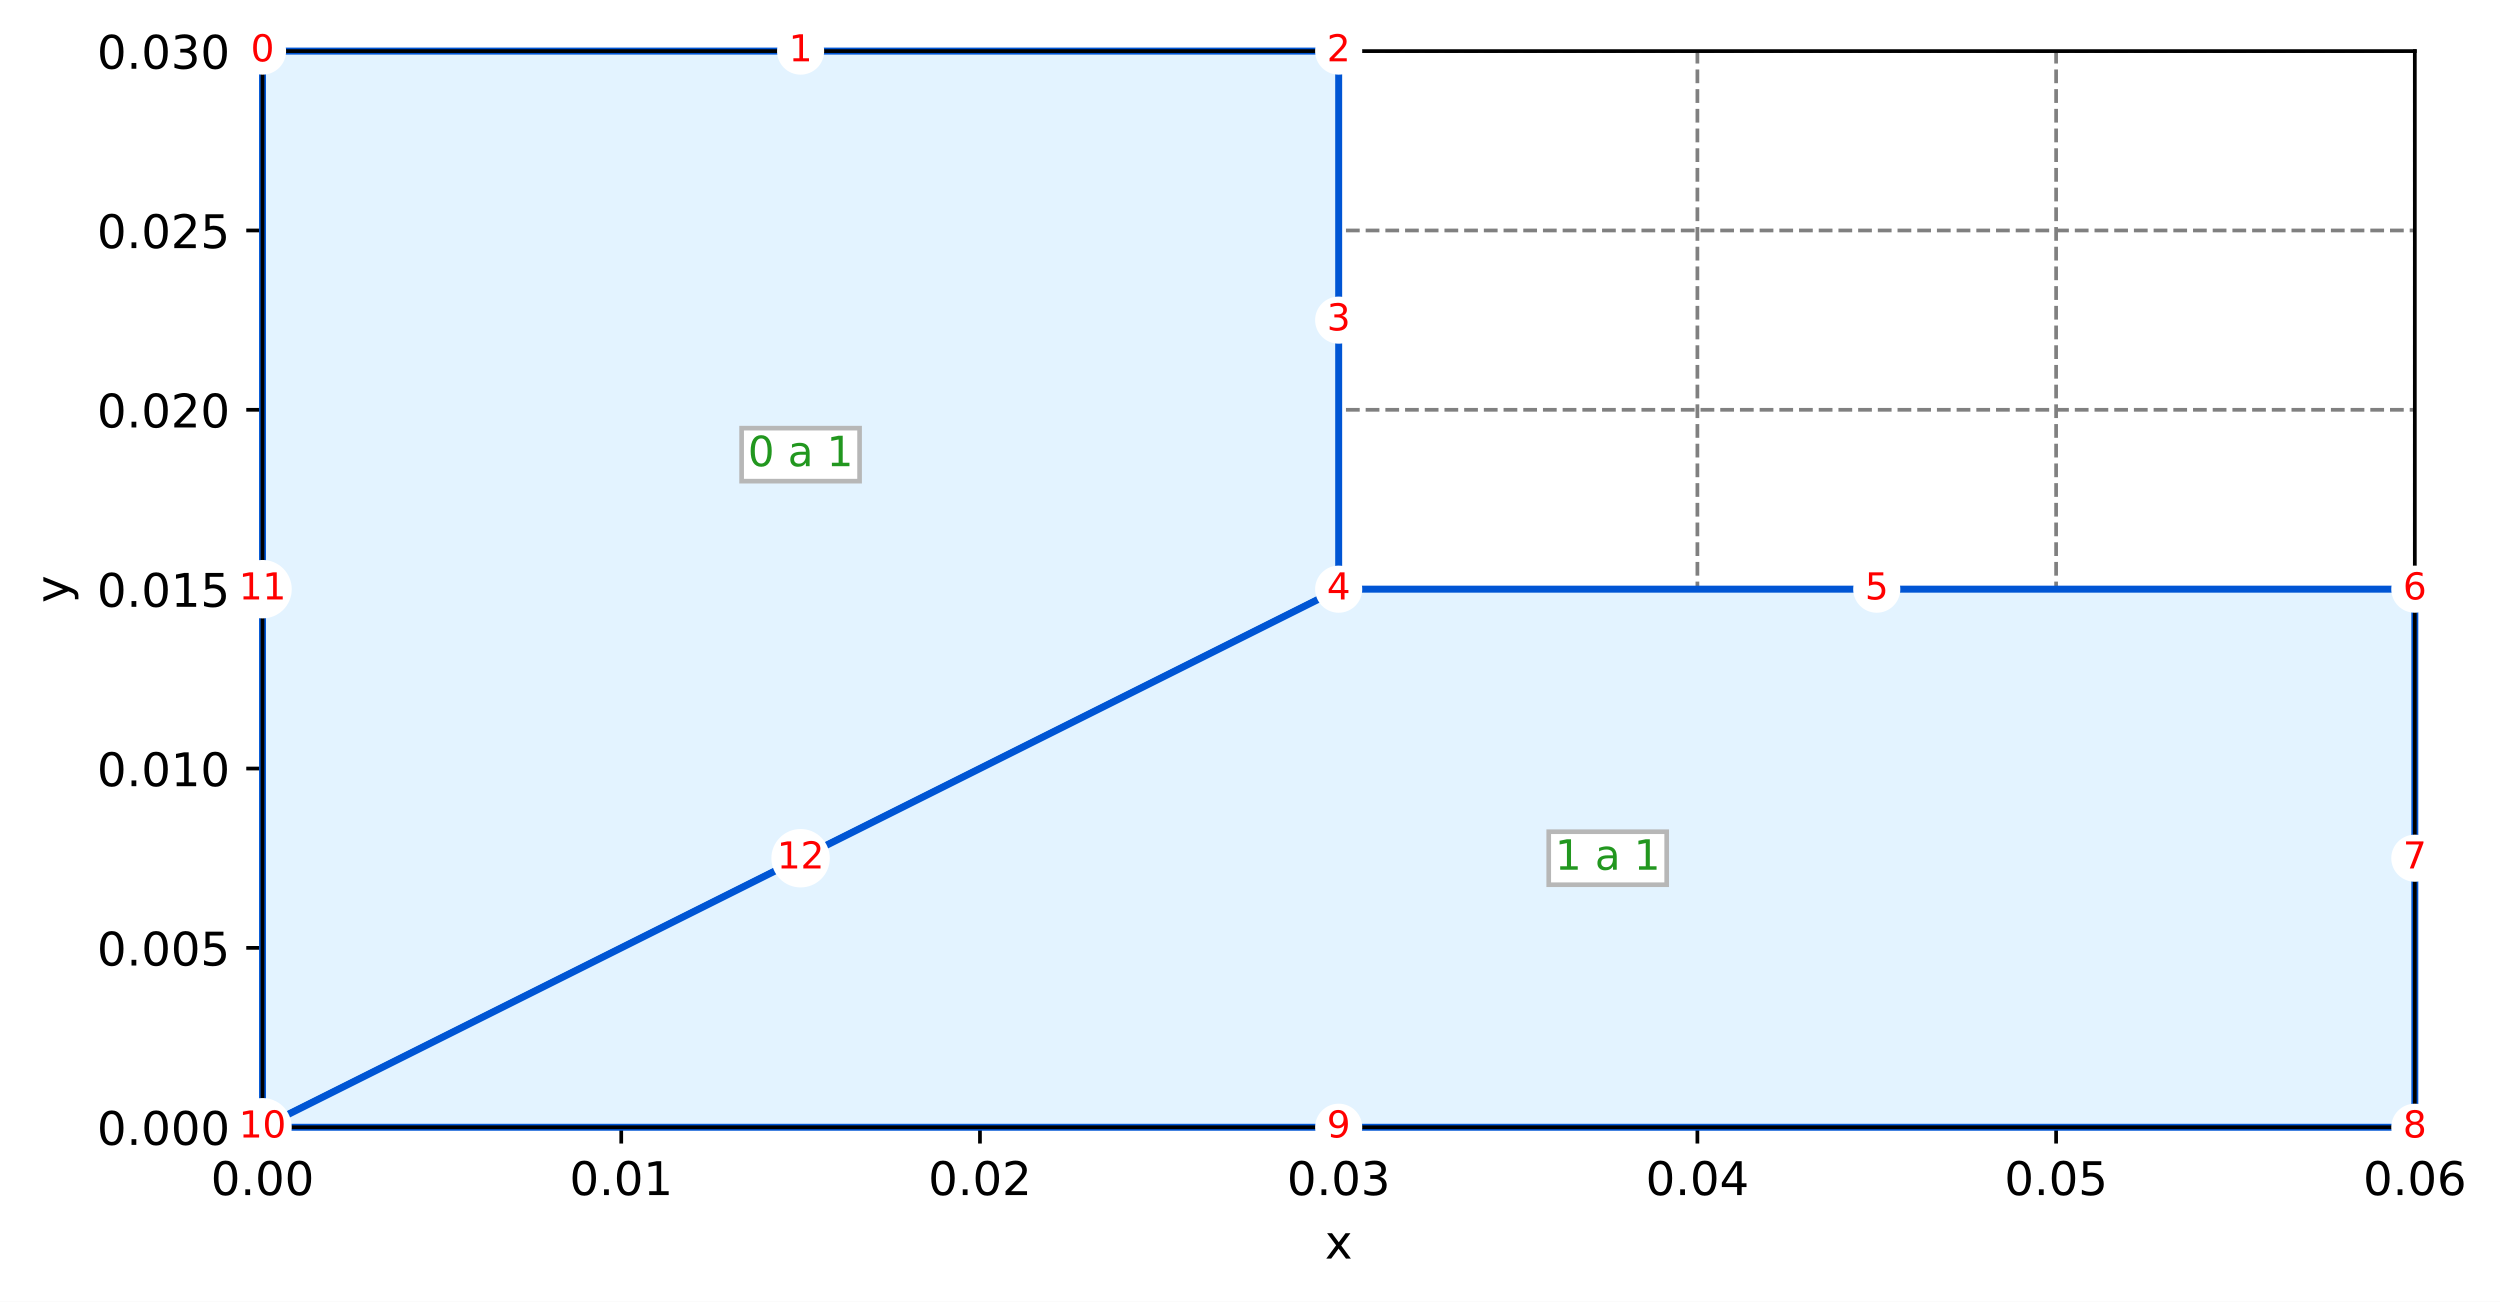
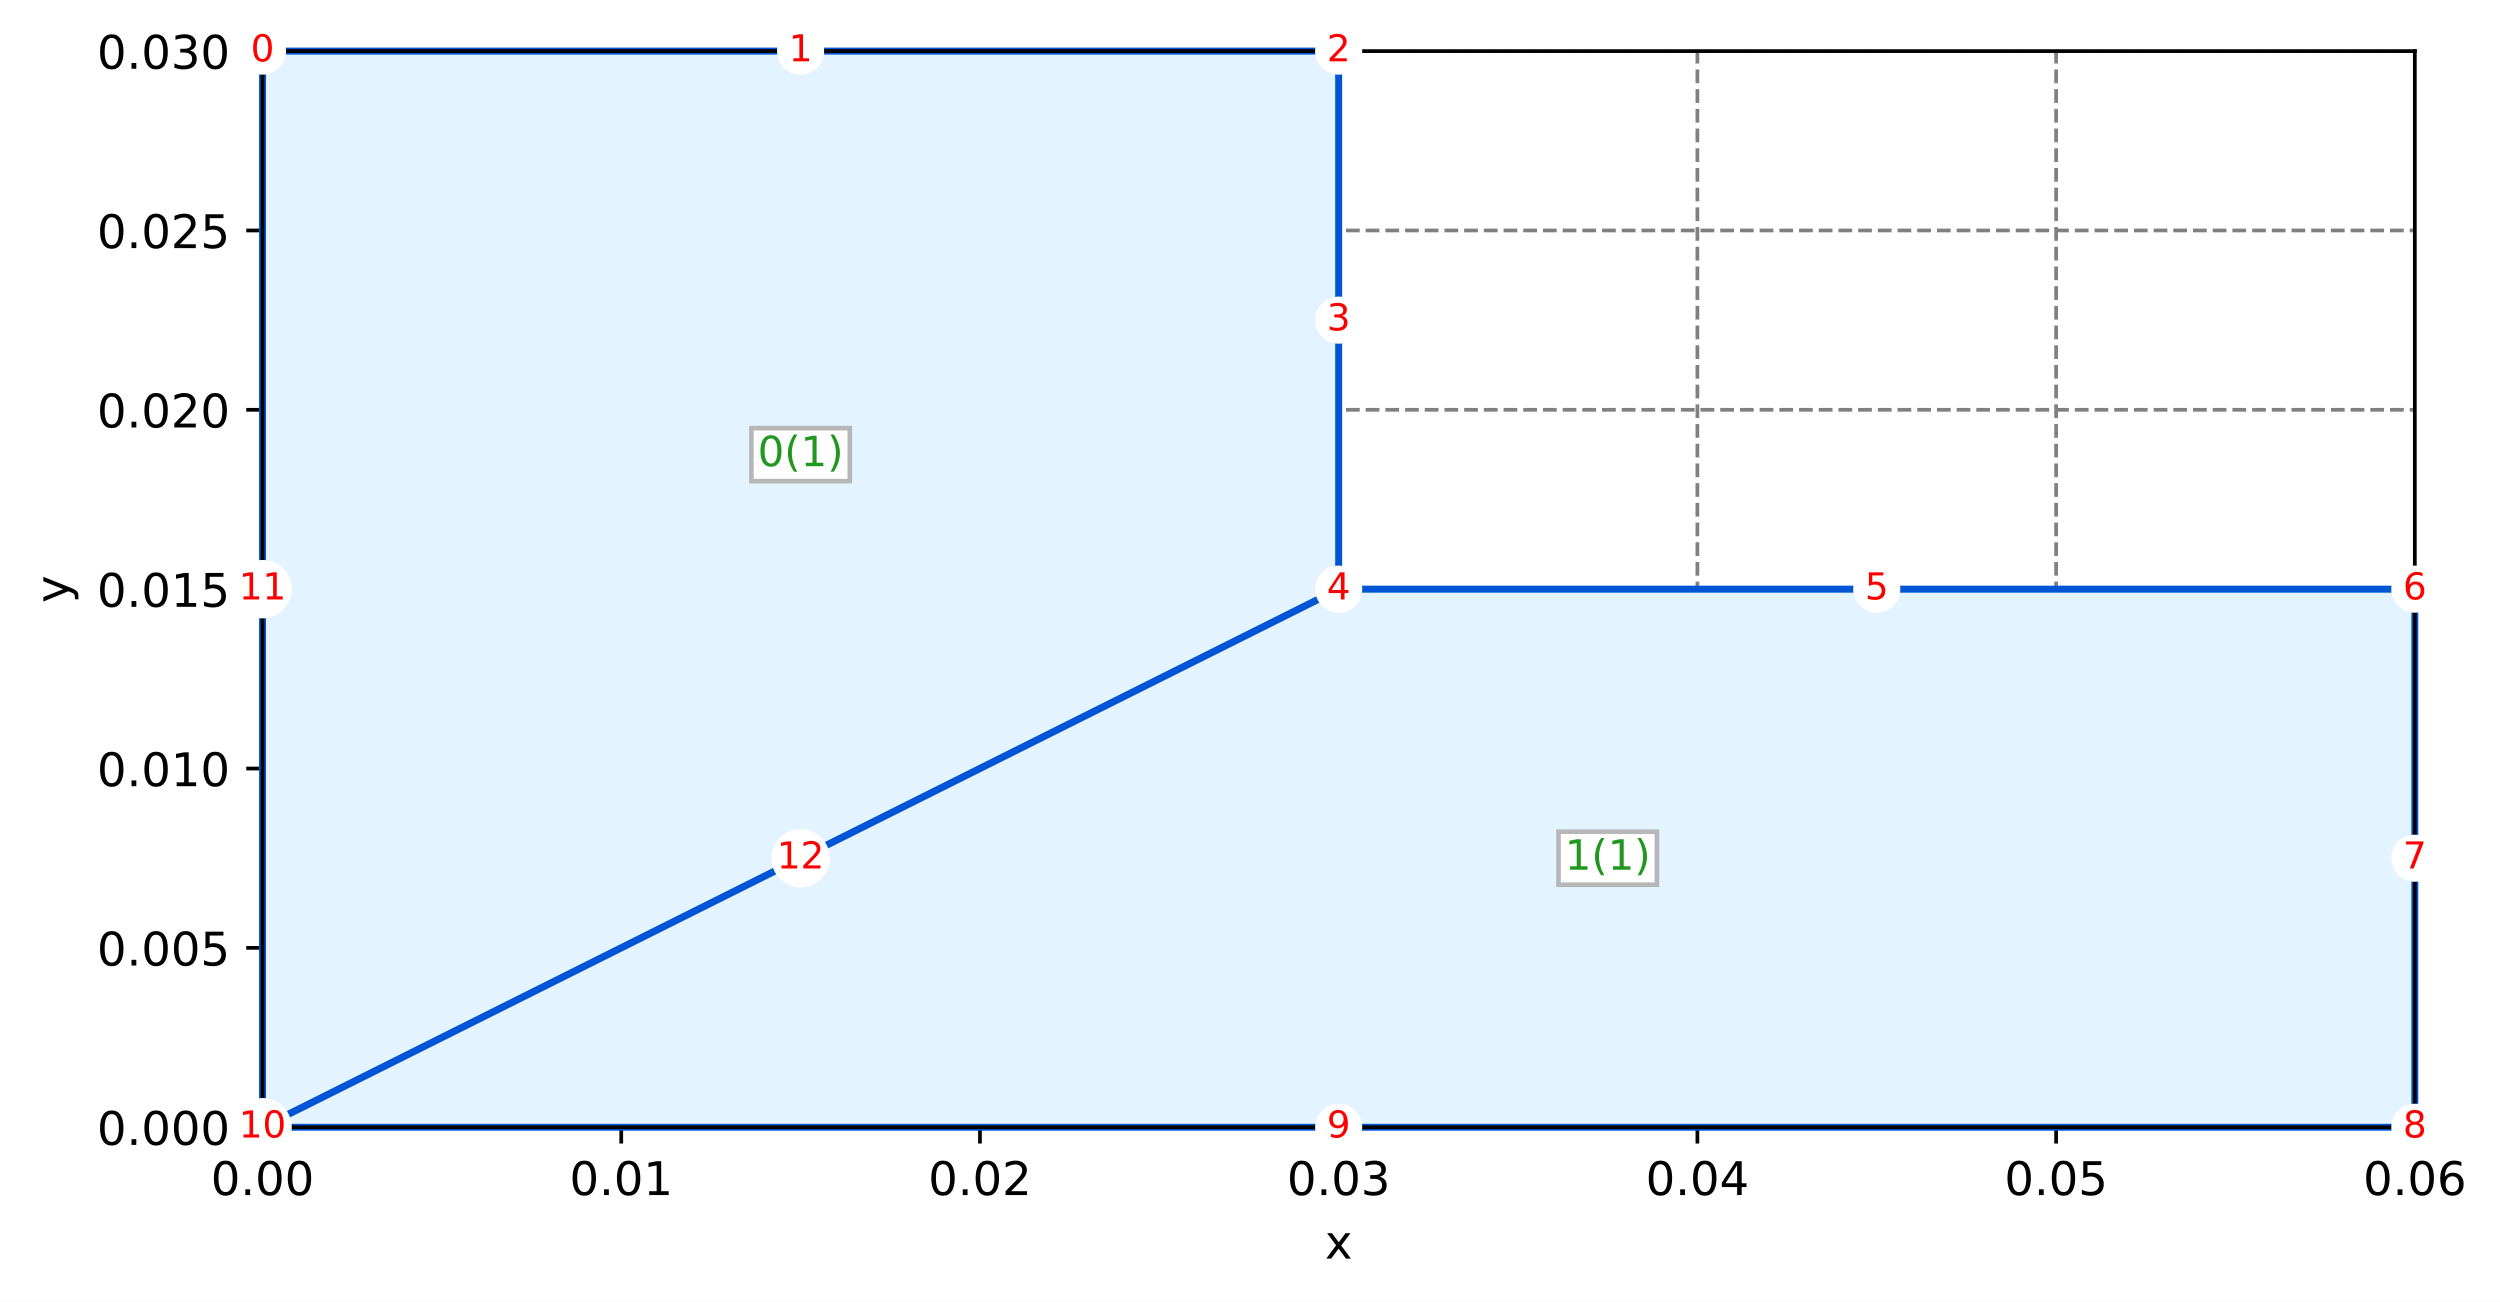
<svg xmlns="http://www.w3.org/2000/svg" xmlns:xlink="http://www.w3.org/1999/xlink" width="538.102pt" height="280.187pt" viewBox="0 0 538.102 280.187" version="1.1">
  <defs>
    <style type="text/css">*{stroke-linejoin: round; stroke-linecap: butt}</style>
  </defs>
  <g id="figure_1">
    <g id="patch_1">
      <path d="M 0 280.187  L 538.102 280.187  L 538.102 0  L 0 0  z " style="fill: #ffffff" />
    </g>
    <g id="axes_1">
      <g id="patch_2">
        <path d="M 56.506 242.631  L 519.769 242.631  L 519.769 10.999  L 56.506 10.999  z " style="fill: #ffffff" />
      </g>
      <g id="matplotlib.axis_1">
        <g id="xtick_1">
          <g id="line2d_1">
-             <path d="M 56.506 242.631  L 56.506 10.999  " clip-path="url(#pa0c0d7db37)" style="fill: none; stroke-dasharray: 2.96,1.28; stroke-dashoffset: 0; stroke: #808080; stroke-width: 0.8" />
+             <path d="M 56.506 242.631  L 56.506 10.999  " clip-path="url(#p96bed82a2e)" style="fill: none; stroke-dasharray: 2.96,1.28; stroke-dashoffset: 0; stroke: #808080; stroke-width: 0.8" />
          </g>
          <g id="line2d_2">
            <defs>
-               <path id="mdf9988dd49" d="M 0 0  L 0 3.5  " style="stroke: #000000; stroke-width: 0.8" />
+               <path id="mf35b38ba28" d="M 0 0  L 0 3.5  " style="stroke: #000000; stroke-width: 0.8" />
            </defs>
            <g>
-               <use xlink:href="#mdf9988dd49" x="56.506" y="242.631" style="stroke: #000000; stroke-width: 0.8" />
+               <use xlink:href="#mf35b38ba28" x="56.506" y="242.631" style="stroke: #000000; stroke-width: 0.8" />
            </g>
          </g>
          <g id="text_1">
            <g transform="translate(45.37344 257.229)scale(0.1 -0.1)">
              <defs>
                <path id="DejaVuSans-30" d="M 2034 4250  Q 1547 4250 1301 3770  Q 1056 3291 1056 2328  Q 1056 1369 1301 889  Q 1547 409 2034 409  Q 2525 409 2770 889  Q 3016 1369 3016 2328  Q 3016 3291 2770 3770  Q 2525 4250 2034 4250  z M 2034 4750  Q 2819 4750 3233 4129  Q 3647 3509 3647 2328  Q 3647 1150 3233 529  Q 2819 -91 2034 -91  Q 1250 -91 836 529  Q 422 1150 422 2328  Q 422 3509 836 4129  Q 1250 4750 2034 4750  z " transform="scale(0.015625)" />
                <path id="DejaVuSans-2e" d="M 684 794  L 1344 794  L 1344 0  L 684 0  L 684 794  z " transform="scale(0.015625)" />
              </defs>
              <use xlink:href="#DejaVuSans-30" />
              <use xlink:href="#DejaVuSans-2e" x="63.623" />
              <use xlink:href="#DejaVuSans-30" x="95.41" />
              <use xlink:href="#DejaVuSans-30" x="159.033" />
            </g>
          </g>
        </g>
        <g id="xtick_2">
          <g id="line2d_3">
-             <path d="M 133.717 242.631  L 133.717 10.999  " clip-path="url(#pa0c0d7db37)" style="fill: none; stroke-dasharray: 2.96,1.28; stroke-dashoffset: 0; stroke: #808080; stroke-width: 0.8" />
+             <path d="M 133.717 242.631  L 133.717 10.999  " clip-path="url(#p96bed82a2e)" style="fill: none; stroke-dasharray: 2.96,1.28; stroke-dashoffset: 0; stroke: #808080; stroke-width: 0.8" />
          </g>
          <g id="line2d_4">
            <g>
-               <use xlink:href="#mdf9988dd49" x="133.717" y="242.631" style="stroke: #000000; stroke-width: 0.8" />
+               <use xlink:href="#mf35b38ba28" x="133.717" y="242.631" style="stroke: #000000; stroke-width: 0.8" />
            </g>
          </g>
          <g id="text_2">
            <g transform="translate(122.5839 257.229)scale(0.1 -0.1)">
              <defs>
                <path id="DejaVuSans-31" d="M 794 531  L 1825 531  L 1825 4091  L 703 3866  L 703 4441  L 1819 4666  L 2450 4666  L 2450 531  L 3481 531  L 3481 0  L 794 0  L 794 531  z " transform="scale(0.015625)" />
              </defs>
              <use xlink:href="#DejaVuSans-30" />
              <use xlink:href="#DejaVuSans-2e" x="63.623" />
              <use xlink:href="#DejaVuSans-30" x="95.41" />
              <use xlink:href="#DejaVuSans-31" x="159.033" />
            </g>
          </g>
        </g>
        <g id="xtick_3">
          <g id="line2d_5">
-             <path d="M 210.927 242.631  L 210.927 10.999  " clip-path="url(#pa0c0d7db37)" style="fill: none; stroke-dasharray: 2.96,1.28; stroke-dashoffset: 0; stroke: #808080; stroke-width: 0.8" />
+             <path d="M 210.927 242.631  L 210.927 10.999  " clip-path="url(#p96bed82a2e)" style="fill: none; stroke-dasharray: 2.96,1.28; stroke-dashoffset: 0; stroke: #808080; stroke-width: 0.8" />
          </g>
          <g id="line2d_6">
            <g>
-               <use xlink:href="#mdf9988dd49" x="210.927" y="242.631" style="stroke: #000000; stroke-width: 0.8" />
+               <use xlink:href="#mf35b38ba28" x="210.927" y="242.631" style="stroke: #000000; stroke-width: 0.8" />
            </g>
          </g>
          <g id="text_3">
            <g transform="translate(199.7944 257.229)scale(0.1 -0.1)">
              <defs>
                <path id="DejaVuSans-32" d="M 1228 531  L 3431 531  L 3431 0  L 469 0  L 469 531  Q 828 903 1448 1529  Q 2069 2156 2228 2338  Q 2531 2678 2651 2914  Q 2772 3150 2772 3378  Q 2772 3750 2511 3984  Q 2250 4219 1831 4219  Q 1534 4219 1204 4116  Q 875 4013 500 3803  L 500 4441  Q 881 4594 1212 4672  Q 1544 4750 1819 4750  Q 2544 4750 2975 4387  Q 3406 4025 3406 3419  Q 3406 3131 3298 2873  Q 3191 2616 2906 2266  Q 2828 2175 2409 1742  Q 1991 1309 1228 531  z " transform="scale(0.015625)" />
              </defs>
              <use xlink:href="#DejaVuSans-30" />
              <use xlink:href="#DejaVuSans-2e" x="63.623" />
              <use xlink:href="#DejaVuSans-30" x="95.41" />
              <use xlink:href="#DejaVuSans-32" x="159.033" />
            </g>
          </g>
        </g>
        <g id="xtick_4">
          <g id="line2d_7">
-             <path d="M 288.138 242.631  L 288.138 10.999  " clip-path="url(#pa0c0d7db37)" style="fill: none; stroke-dasharray: 2.96,1.28; stroke-dashoffset: 0; stroke: #808080; stroke-width: 0.8" />
+             <path d="M 288.138 242.631  L 288.138 10.999  " clip-path="url(#p96bed82a2e)" style="fill: none; stroke-dasharray: 2.96,1.28; stroke-dashoffset: 0; stroke: #808080; stroke-width: 0.8" />
          </g>
          <g id="line2d_8">
            <g>
-               <use xlink:href="#mdf9988dd49" x="288.138" y="242.631" style="stroke: #000000; stroke-width: 0.8" />
+               <use xlink:href="#mf35b38ba28" x="288.138" y="242.631" style="stroke: #000000; stroke-width: 0.8" />
            </g>
          </g>
          <g id="text_4">
            <g transform="translate(277.0048 257.229)scale(0.1 -0.1)">
              <defs>
                <path id="DejaVuSans-33" d="M 2597 2516  Q 3050 2419 3304 2112  Q 3559 1806 3559 1356  Q 3559 666 3084 287  Q 2609 -91 1734 -91  Q 1441 -91 1130 -33  Q 819 25 488 141  L 488 750  Q 750 597 1062 519  Q 1375 441 1716 441  Q 2309 441 2620 675  Q 2931 909 2931 1356  Q 2931 1769 2642 2001  Q 2353 2234 1838 2234  L 1294 2234  L 1294 2753  L 1863 2753  Q 2328 2753 2575 2939  Q 2822 3125 2822 3475  Q 2822 3834 2567 4026  Q 2313 4219 1838 4219  Q 1578 4219 1281 4162  Q 984 4106 628 3988  L 628 4550  Q 988 4650 1302 4700  Q 1616 4750 1894 4750  Q 2613 4750 3031 4423  Q 3450 4097 3450 3541  Q 3450 3153 3228 2886  Q 3006 2619 2597 2516  z " transform="scale(0.015625)" />
              </defs>
              <use xlink:href="#DejaVuSans-30" />
              <use xlink:href="#DejaVuSans-2e" x="63.623" />
              <use xlink:href="#DejaVuSans-30" x="95.41" />
              <use xlink:href="#DejaVuSans-33" x="159.033" />
            </g>
          </g>
        </g>
        <g id="xtick_5">
          <g id="line2d_9">
-             <path d="M 365.348 242.631  L 365.348 10.999  " clip-path="url(#pa0c0d7db37)" style="fill: none; stroke-dasharray: 2.96,1.28; stroke-dashoffset: 0; stroke: #808080; stroke-width: 0.8" />
+             <path d="M 365.348 242.631  L 365.348 10.999  " clip-path="url(#p96bed82a2e)" style="fill: none; stroke-dasharray: 2.96,1.28; stroke-dashoffset: 0; stroke: #808080; stroke-width: 0.8" />
          </g>
          <g id="line2d_10">
            <g>
-               <use xlink:href="#mdf9988dd49" x="365.348" y="242.631" style="stroke: #000000; stroke-width: 0.8" />
+               <use xlink:href="#mf35b38ba28" x="365.348" y="242.631" style="stroke: #000000; stroke-width: 0.8" />
            </g>
          </g>
          <g id="text_5">
            <g transform="translate(354.2153 257.229)scale(0.1 -0.1)">
              <defs>
                <path id="DejaVuSans-34" d="M 2419 4116  L 825 1625  L 2419 1625  L 2419 4116  z M 2253 4666  L 3047 4666  L 3047 1625  L 3713 1625  L 3713 1100  L 3047 1100  L 3047 0  L 2419 0  L 2419 1100  L 313 1100  L 313 1709  L 2253 4666  z " transform="scale(0.015625)" />
              </defs>
              <use xlink:href="#DejaVuSans-30" />
              <use xlink:href="#DejaVuSans-2e" x="63.623" />
              <use xlink:href="#DejaVuSans-30" x="95.41" />
              <use xlink:href="#DejaVuSans-34" x="159.033" />
            </g>
          </g>
        </g>
        <g id="xtick_6">
          <g id="line2d_11">
-             <path d="M 442.559 242.631  L 442.559 10.999  " clip-path="url(#pa0c0d7db37)" style="fill: none; stroke-dasharray: 2.96,1.28; stroke-dashoffset: 0; stroke: #808080; stroke-width: 0.8" />
+             <path d="M 442.559 242.631  L 442.559 10.999  " clip-path="url(#p96bed82a2e)" style="fill: none; stroke-dasharray: 2.96,1.28; stroke-dashoffset: 0; stroke: #808080; stroke-width: 0.8" />
          </g>
          <g id="line2d_12">
            <g>
-               <use xlink:href="#mdf9988dd49" x="442.559" y="242.631" style="stroke: #000000; stroke-width: 0.8" />
+               <use xlink:href="#mf35b38ba28" x="442.559" y="242.631" style="stroke: #000000; stroke-width: 0.8" />
            </g>
          </g>
          <g id="text_6">
            <g transform="translate(431.4257 257.229)scale(0.1 -0.1)">
              <defs>
                <path id="DejaVuSans-35" d="M 691 4666  L 3169 4666  L 3169 4134  L 1269 4134  L 1269 2991  Q 1406 3038 1543 3061  Q 1681 3084 1819 3084  Q 2600 3084 3056 2656  Q 3513 2228 3513 1497  Q 3513 744 3044 326  Q 2575 -91 1722 -91  Q 1428 -91 1123 -41  Q 819 9 494 109  L 494 744  Q 775 591 1075 516  Q 1375 441 1709 441  Q 2250 441 2565 725  Q 2881 1009 2881 1497  Q 2881 1984 2565 2268  Q 2250 2553 1709 2553  Q 1456 2553 1204 2497  Q 953 2441 691 2322  L 691 4666  z " transform="scale(0.015625)" />
              </defs>
              <use xlink:href="#DejaVuSans-30" />
              <use xlink:href="#DejaVuSans-2e" x="63.623" />
              <use xlink:href="#DejaVuSans-30" x="95.41" />
              <use xlink:href="#DejaVuSans-35" x="159.033" />
            </g>
          </g>
        </g>
        <g id="xtick_7">
          <g id="line2d_13">
-             <path d="M 519.769 242.631  L 519.769 10.999  " clip-path="url(#pa0c0d7db37)" style="fill: none; stroke-dasharray: 2.96,1.28; stroke-dashoffset: 0; stroke: #808080; stroke-width: 0.8" />
+             <path d="M 519.769 242.631  L 519.769 10.999  " clip-path="url(#p96bed82a2e)" style="fill: none; stroke-dasharray: 2.96,1.28; stroke-dashoffset: 0; stroke: #808080; stroke-width: 0.8" />
          </g>
          <g id="line2d_14">
            <g>
-               <use xlink:href="#mdf9988dd49" x="519.769" y="242.631" style="stroke: #000000; stroke-width: 0.8" />
+               <use xlink:href="#mf35b38ba28" x="519.769" y="242.631" style="stroke: #000000; stroke-width: 0.8" />
            </g>
          </g>
          <g id="text_7">
            <g transform="translate(508.6362 257.229)scale(0.1 -0.1)">
              <defs>
                <path id="DejaVuSans-36" d="M 2113 2584  Q 1688 2584 1439 2293  Q 1191 2003 1191 1497  Q 1191 994 1439 701  Q 1688 409 2113 409  Q 2538 409 2786 701  Q 3034 994 3034 1497  Q 3034 2003 2786 2293  Q 2538 2584 2113 2584  z M 3366 4563  L 3366 3988  Q 3128 4100 2886 4159  Q 2644 4219 2406 4219  Q 1781 4219 1451 3797  Q 1122 3375 1075 2522  Q 1259 2794 1537 2939  Q 1816 3084 2150 3084  Q 2853 3084 3261 2657  Q 3669 2231 3669 1497  Q 3669 778 3244 343  Q 2819 -91 2113 -91  Q 1303 -91 875 529  Q 447 1150 447 2328  Q 447 3434 972 4092  Q 1497 4750 2381 4750  Q 2619 4750 2861 4703  Q 3103 4656 3366 4563  z " transform="scale(0.015625)" />
              </defs>
              <use xlink:href="#DejaVuSans-30" />
              <use xlink:href="#DejaVuSans-2e" x="63.623" />
              <use xlink:href="#DejaVuSans-30" x="95.41" />
              <use xlink:href="#DejaVuSans-36" x="159.033" />
            </g>
          </g>
        </g>
        <g id="text_8">
          <g transform="translate(285.1783 270.9072)scale(0.1 -0.1)">
            <defs>
              <path id="DejaVuSans-78" d="M 3513 3500  L 2247 1797  L 3578 0  L 2900 0  L 1881 1375  L 863 0  L 184 0  L 1544 1831  L 300 3500  L 978 3500  L 1906 2253  L 2834 3500  L 3513 3500  z " transform="scale(0.015625)" />
            </defs>
            <use xlink:href="#DejaVuSans-78" />
          </g>
        </g>
      </g>
      <g id="matplotlib.axis_2">
        <g id="ytick_1">
          <g id="line2d_15">
-             <path d="M 56.506 242.631  L 519.769 242.631  " clip-path="url(#pa0c0d7db37)" style="fill: none; stroke-dasharray: 2.96,1.28; stroke-dashoffset: 0; stroke: #808080; stroke-width: 0.8" />
+             <path d="M 56.506 242.631  L 519.769 242.631  " clip-path="url(#p96bed82a2e)" style="fill: none; stroke-dasharray: 2.96,1.28; stroke-dashoffset: 0; stroke: #808080; stroke-width: 0.8" />
          </g>
          <g id="line2d_16">
            <defs>
-               <path id="mb0154c2a9e" d="M 0 0  L -3.5 0  " style="stroke: #000000; stroke-width: 0.8" />
+               <path id="m95d4645863" d="M 0 0  L -3.5 0  " style="stroke: #000000; stroke-width: 0.8" />
            </defs>
            <g>
-               <use xlink:href="#mb0154c2a9e" x="56.506" y="242.631" style="stroke: #000000; stroke-width: 0.8" />
+               <use xlink:href="#m95d4645863" x="56.506" y="242.631" style="stroke: #000000; stroke-width: 0.8" />
            </g>
          </g>
          <g id="text_9">
            <g transform="translate(20.87813 246.4298)scale(0.1 -0.1)">
              <use xlink:href="#DejaVuSans-30" />
              <use xlink:href="#DejaVuSans-2e" x="63.623" />
              <use xlink:href="#DejaVuSans-30" x="95.41" />
              <use xlink:href="#DejaVuSans-30" x="159.033" />
              <use xlink:href="#DejaVuSans-30" x="222.656" />
            </g>
          </g>
        </g>
        <g id="ytick_2">
          <g id="line2d_17">
-             <path d="M 56.506 204.025  L 519.769 204.025  " clip-path="url(#pa0c0d7db37)" style="fill: none; stroke-dasharray: 2.96,1.28; stroke-dashoffset: 0; stroke: #808080; stroke-width: 0.8" />
+             <path d="M 56.506 204.025  L 519.769 204.025  " clip-path="url(#p96bed82a2e)" style="fill: none; stroke-dasharray: 2.96,1.28; stroke-dashoffset: 0; stroke: #808080; stroke-width: 0.8" />
          </g>
          <g id="line2d_18">
            <g>
-               <use xlink:href="#mb0154c2a9e" x="56.506" y="204.025" style="stroke: #000000; stroke-width: 0.8" />
+               <use xlink:href="#m95d4645863" x="56.506" y="204.025" style="stroke: #000000; stroke-width: 0.8" />
            </g>
          </g>
          <g id="text_10">
            <g transform="translate(20.87813 207.8246)scale(0.1 -0.1)">
              <use xlink:href="#DejaVuSans-30" />
              <use xlink:href="#DejaVuSans-2e" x="63.623" />
              <use xlink:href="#DejaVuSans-30" x="95.41" />
              <use xlink:href="#DejaVuSans-30" x="159.033" />
              <use xlink:href="#DejaVuSans-35" x="222.656" />
            </g>
          </g>
        </g>
        <g id="ytick_3">
          <g id="line2d_19">
-             <path d="M 56.506 165.42  L 519.769 165.42  " clip-path="url(#pa0c0d7db37)" style="fill: none; stroke-dasharray: 2.96,1.28; stroke-dashoffset: 0; stroke: #808080; stroke-width: 0.8" />
+             <path d="M 56.506 165.42  L 519.769 165.42  " clip-path="url(#p96bed82a2e)" style="fill: none; stroke-dasharray: 2.96,1.28; stroke-dashoffset: 0; stroke: #808080; stroke-width: 0.8" />
          </g>
          <g id="line2d_20">
            <g>
-               <use xlink:href="#mb0154c2a9e" x="56.506" y="165.42" style="stroke: #000000; stroke-width: 0.8" />
+               <use xlink:href="#m95d4645863" x="56.506" y="165.42" style="stroke: #000000; stroke-width: 0.8" />
            </g>
          </g>
          <g id="text_11">
            <g transform="translate(20.87813 169.2194)scale(0.1 -0.1)">
              <use xlink:href="#DejaVuSans-30" />
              <use xlink:href="#DejaVuSans-2e" x="63.623" />
              <use xlink:href="#DejaVuSans-30" x="95.41" />
              <use xlink:href="#DejaVuSans-31" x="159.033" />
              <use xlink:href="#DejaVuSans-30" x="222.656" />
            </g>
          </g>
        </g>
        <g id="ytick_4">
          <g id="line2d_21">
-             <path d="M 56.506 126.815  L 519.769 126.815  " clip-path="url(#pa0c0d7db37)" style="fill: none; stroke-dasharray: 2.96,1.28; stroke-dashoffset: 0; stroke: #808080; stroke-width: 0.8" />
+             <path d="M 56.506 126.815  L 519.769 126.815  " clip-path="url(#p96bed82a2e)" style="fill: none; stroke-dasharray: 2.96,1.28; stroke-dashoffset: 0; stroke: #808080; stroke-width: 0.8" />
          </g>
          <g id="line2d_22">
            <g>
-               <use xlink:href="#mb0154c2a9e" x="56.506" y="126.815" style="stroke: #000000; stroke-width: 0.8" />
+               <use xlink:href="#m95d4645863" x="56.506" y="126.815" style="stroke: #000000; stroke-width: 0.8" />
            </g>
          </g>
          <g id="text_12">
            <g transform="translate(20.87813 130.6141)scale(0.1 -0.1)">
              <use xlink:href="#DejaVuSans-30" />
              <use xlink:href="#DejaVuSans-2e" x="63.623" />
              <use xlink:href="#DejaVuSans-30" x="95.41" />
              <use xlink:href="#DejaVuSans-31" x="159.033" />
              <use xlink:href="#DejaVuSans-35" x="222.656" />
            </g>
          </g>
        </g>
        <g id="ytick_5">
          <g id="line2d_23">
-             <path d="M 56.506 88.21  L 519.769 88.21  " clip-path="url(#pa0c0d7db37)" style="fill: none; stroke-dasharray: 2.96,1.28; stroke-dashoffset: 0; stroke: #808080; stroke-width: 0.8" />
+             <path d="M 56.506 88.21  L 519.769 88.21  " clip-path="url(#p96bed82a2e)" style="fill: none; stroke-dasharray: 2.96,1.28; stroke-dashoffset: 0; stroke: #808080; stroke-width: 0.8" />
          </g>
          <g id="line2d_24">
            <g>
-               <use xlink:href="#mb0154c2a9e" x="56.506" y="88.21" style="stroke: #000000; stroke-width: 0.8" />
+               <use xlink:href="#m95d4645863" x="56.506" y="88.21" style="stroke: #000000; stroke-width: 0.8" />
            </g>
          </g>
          <g id="text_13">
            <g transform="translate(20.87813 92.0089)scale(0.1 -0.1)">
              <use xlink:href="#DejaVuSans-30" />
              <use xlink:href="#DejaVuSans-2e" x="63.623" />
              <use xlink:href="#DejaVuSans-30" x="95.41" />
              <use xlink:href="#DejaVuSans-32" x="159.033" />
              <use xlink:href="#DejaVuSans-30" x="222.656" />
            </g>
          </g>
        </g>
        <g id="ytick_6">
          <g id="line2d_25">
-             <path d="M 56.506 49.604  L 519.769 49.604  " clip-path="url(#pa0c0d7db37)" style="fill: none; stroke-dasharray: 2.96,1.28; stroke-dashoffset: 0; stroke: #808080; stroke-width: 0.8" />
+             <path d="M 56.506 49.604  L 519.769 49.604  " clip-path="url(#p96bed82a2e)" style="fill: none; stroke-dasharray: 2.96,1.28; stroke-dashoffset: 0; stroke: #808080; stroke-width: 0.8" />
          </g>
          <g id="line2d_26">
            <g>
-               <use xlink:href="#mb0154c2a9e" x="56.506" y="49.604" style="stroke: #000000; stroke-width: 0.8" />
+               <use xlink:href="#m95d4645863" x="56.506" y="49.604" style="stroke: #000000; stroke-width: 0.8" />
            </g>
          </g>
          <g id="text_14">
            <g transform="translate(20.87813 53.40367)scale(0.1 -0.1)">
              <use xlink:href="#DejaVuSans-30" />
              <use xlink:href="#DejaVuSans-2e" x="63.623" />
              <use xlink:href="#DejaVuSans-30" x="95.41" />
              <use xlink:href="#DejaVuSans-32" x="159.033" />
              <use xlink:href="#DejaVuSans-35" x="222.656" />
            </g>
          </g>
        </g>
        <g id="ytick_7">
          <g id="line2d_27">
-             <path d="M 56.506 10.999  L 519.769 10.999  " clip-path="url(#pa0c0d7db37)" style="fill: none; stroke-dasharray: 2.96,1.28; stroke-dashoffset: 0; stroke: #808080; stroke-width: 0.8" />
+             <path d="M 56.506 10.999  L 519.769 10.999  " clip-path="url(#p96bed82a2e)" style="fill: none; stroke-dasharray: 2.96,1.28; stroke-dashoffset: 0; stroke: #808080; stroke-width: 0.8" />
          </g>
          <g id="line2d_28">
            <g>
-               <use xlink:href="#mb0154c2a9e" x="56.506" y="10.999" style="stroke: #000000; stroke-width: 0.8" />
+               <use xlink:href="#m95d4645863" x="56.506" y="10.999" style="stroke: #000000; stroke-width: 0.8" />
            </g>
          </g>
          <g id="text_15">
            <g transform="translate(20.87813 14.79844)scale(0.1 -0.1)">
              <use xlink:href="#DejaVuSans-30" />
              <use xlink:href="#DejaVuSans-2e" x="63.623" />
              <use xlink:href="#DejaVuSans-30" x="95.41" />
              <use xlink:href="#DejaVuSans-33" x="159.033" />
              <use xlink:href="#DejaVuSans-30" x="222.656" />
            </g>
          </g>
        </g>
        <g id="text_16">
          <g transform="translate(14.79844 129.7743)rotate(-90)scale(0.1 -0.1)">
            <defs>
              <path id="DejaVuSans-79" d="M 2059 -325  Q 1816 -950 1584 -1140  Q 1353 -1331 966 -1331  L 506 -1331  L 506 -850  L 844 -850  Q 1081 -850 1212 -737  Q 1344 -625 1503 -206  L 1606 56  L 191 3500  L 800 3500  L 1894 763  L 2988 3500  L 3597 3500  L 2059 -325  z " transform="scale(0.015625)" />
            </defs>
            <use xlink:href="#DejaVuSans-79" />
          </g>
        </g>
      </g>
      <g id="patch_3">
        <path d="M 56.506 242.631  Q 172.322 184.723 288.138 126.815  Q 288.138 68.907 288.138 10.999  Q 172.322 10.999 56.506 10.999  Q 56.506 126.815 56.506 242.631  " style="fill: #e3f3ff; stroke: #0055d4; stroke-width: 1.5; stroke-linejoin: miter" />
      </g>
      <g id="patch_4">
        <path d="M 56.506 242.631  Q 288.138 242.631 519.769 242.631  Q 519.769 184.723 519.769 126.815  Q 403.953 126.815 288.138 126.815  Q 172.322 184.723 56.506 242.631  " style="fill: #e3f3ff; stroke: #0055d4; stroke-width: 1.5; stroke-linejoin: miter" />
      </g>
      <g id="patch_5">
        <path d="M 56.506 242.631  L 56.506 10.999  " style="fill: none; stroke: #000000; stroke-width: 0.8; stroke-linejoin: miter; stroke-linecap: square" />
      </g>
      <g id="patch_6">
        <path d="M 519.769 242.631  L 519.769 10.999  " style="fill: none; stroke: #000000; stroke-width: 0.8; stroke-linejoin: miter; stroke-linecap: square" />
      </g>
      <g id="patch_7">
        <path d="M 56.506 242.631  L 519.769 242.631  " style="fill: none; stroke: #000000; stroke-width: 0.8; stroke-linejoin: miter; stroke-linecap: square" />
      </g>
      <g id="patch_8">
        <path d="M 56.506 10.999  L 519.769 10.999  " style="fill: none; stroke: #000000; stroke-width: 0.8; stroke-linejoin: miter; stroke-linecap: square" />
      </g>
      <g id="text_17">
        <g id="patch_9">
-           <path d="M 159.628 103.566  L 185.016 103.566  L 185.016 92.156  L 159.628 92.156  z " style="fill: #ffffff; stroke: #b7b7b7; stroke-linejoin: miter" />
-         </g>
-         <g style="fill: #22971f" transform="translate(160.9777 100.3444)scale(0.09 -0.09)">
+           <path d="M 161.734 103.566  L 182.91 103.566  L 182.91 92.156  L 161.734 92.156  z " style="fill: #ffffff; stroke: #b7b7b7; stroke-linejoin: miter" />
+         </g>
+         <g style="fill: #22971f" transform="translate(163.0843 100.3444)scale(0.09 -0.09)">
          <defs>
-             <path id="DejaVuSans-20" transform="scale(0.015625)" />
-             <path id="DejaVuSans-61" d="M 2194 1759  Q 1497 1759 1228 1600  Q 959 1441 959 1056  Q 959 750 1161 570  Q 1363 391 1709 391  Q 2188 391 2477 730  Q 2766 1069 2766 1631  L 2766 1759  L 2194 1759  z M 3341 1997  L 3341 0  L 2766 0  L 2766 531  Q 2569 213 2275 61  Q 1981 -91 1556 -91  Q 1019 -91 701 211  Q 384 513 384 1019  Q 384 1609 779 1909  Q 1175 2209 1959 2209  L 2766 2209  L 2766 2266  Q 2766 2663 2505 2880  Q 2244 3097 1772 3097  Q 1472 3097 1187 3025  Q 903 2953 641 2809  L 641 3341  Q 956 3463 1253 3523  Q 1550 3584 1831 3584  Q 2591 3584 2966 3190  Q 3341 2797 3341 1997  z " transform="scale(0.015625)" />
+             <path id="DejaVuSans-28" d="M 1984 4856  Q 1566 4138 1362 3434  Q 1159 2731 1159 2009  Q 1159 1288 1364 580  Q 1569 -128 1984 -844  L 1484 -844  Q 1016 -109 783 600  Q 550 1309 550 2009  Q 550 2706 781 3412  Q 1013 4119 1484 4856  L 1984 4856  z " transform="scale(0.015625)" />
+             <path id="DejaVuSans-29" d="M 513 4856  L 1013 4856  Q 1481 4119 1714 3412  Q 1947 2706 1947 2009  Q 1947 1309 1714 600  Q 1481 -109 1013 -844  L 513 -844  Q 928 -128 1133 580  Q 1338 1288 1338 2009  Q 1338 2731 1133 3434  Q 928 4138 513 4856  z " transform="scale(0.015625)" />
          </defs>
          <use xlink:href="#DejaVuSans-30" />
-           <use xlink:href="#DejaVuSans-20" x="63.623" />
-           <use xlink:href="#DejaVuSans-61" x="95.41" />
-           <use xlink:href="#DejaVuSans-20" x="156.689" />
-           <use xlink:href="#DejaVuSans-31" x="188.477" />
+           <use xlink:href="#DejaVuSans-28" x="63.623" />
+           <use xlink:href="#DejaVuSans-31" x="102.637" />
+           <use xlink:href="#DejaVuSans-29" x="166.26" />
        </g>
      </g>
      <g id="text_18">
        <g id="patch_10">
-           <path d="M 333.351 190.428  L 358.74 190.428  L 358.74 179.018  L 333.351 179.018  z " style="fill: #ffffff; stroke: #b7b7b7; stroke-linejoin: miter" />
-         </g>
-         <g style="fill: #22971f" transform="translate(334.7013 187.2062)scale(0.09 -0.09)">
+           <path d="M 335.458 190.428  L 356.633 190.428  L 356.633 179.018  L 335.458 179.018  z " style="fill: #ffffff; stroke: #b7b7b7; stroke-linejoin: miter" />
+         </g>
+         <g style="fill: #22971f" transform="translate(336.8078 187.2062)scale(0.09 -0.09)">
          <use xlink:href="#DejaVuSans-31" />
-           <use xlink:href="#DejaVuSans-20" x="63.623" />
-           <use xlink:href="#DejaVuSans-61" x="95.41" />
-           <use xlink:href="#DejaVuSans-20" x="156.689" />
-           <use xlink:href="#DejaVuSans-31" x="188.477" />
+           <use xlink:href="#DejaVuSans-28" x="63.623" />
+           <use xlink:href="#DejaVuSans-31" x="102.637" />
+           <use xlink:href="#DejaVuSans-29" x="166.26" />
        </g>
      </g>
      <g id="text_19">
        <g id="patch_11">
          <path d="M 56.506 16.07  C 57.851 16.07 59.141 15.536 60.092 14.585  C 61.043 13.634 61.578 12.344 61.578 10.999  C 61.578 9.654 61.043 8.364 60.092 7.413  C 59.141 6.462 57.851 5.928 56.506 5.928  C 55.161 5.928 53.871 6.462 52.92 7.413  C 51.969 8.364 51.435 9.654 51.435 10.999  C 51.435 12.344 51.969 13.634 52.92 14.585  C 53.871 15.536 55.161 16.07 56.506 16.07  z " style="fill: #ffffff" />
        </g>
        <g style="fill: #ff0000" transform="translate(53.96125 13.20672)scale(0.08 -0.08)">
          <use xlink:href="#DejaVuSans-30" />
        </g>
      </g>
      <g id="text_20">
        <g id="patch_12">
          <path d="M 172.322 16.07  C 173.667 16.07 174.957 15.536 175.908 14.585  C 176.859 13.634 177.393 12.344 177.393 10.999  C 177.393 9.654 176.859 8.364 175.908 7.413  C 174.957 6.462 173.667 5.928 172.322 5.928  C 170.977 5.928 169.687 6.462 168.736 7.413  C 167.785 8.364 167.251 9.654 167.251 10.999  C 167.251 12.344 167.785 13.634 168.736 14.585  C 169.687 15.536 170.977 16.07 172.322 16.07  z " style="fill: #ffffff" />
        </g>
        <g style="fill: #ff0000" transform="translate(169.7769 13.20672)scale(0.08 -0.08)">
          <use xlink:href="#DejaVuSans-31" />
        </g>
      </g>
      <g id="text_21">
        <g id="patch_13">
          <path d="M 288.138 16.07  C 289.483 16.07 290.773 15.536 291.724 14.585  C 292.675 13.634 293.209 12.344 293.209 10.999  C 293.209 9.654 292.675 8.364 291.724 7.413  C 290.773 6.462 289.483 5.928 288.138 5.928  C 286.793 5.928 285.503 6.462 284.552 7.413  C 283.601 8.364 283.066 9.654 283.066 10.999  C 283.066 12.344 283.601 13.634 284.552 14.585  C 285.503 15.536 286.793 16.07 288.138 16.07  z " style="fill: #ffffff" />
        </g>
        <g style="fill: #ff0000" transform="translate(285.5926 13.20672)scale(0.08 -0.08)">
          <use xlink:href="#DejaVuSans-32" />
        </g>
      </g>
      <g id="text_22">
        <g id="patch_14">
          <path d="M 288.138 73.978  C 289.483 73.978 290.773 73.444 291.724 72.493  C 292.675 71.542 293.209 70.252 293.209 68.907  C 293.209 67.562 292.675 66.272 291.724 65.321  C 290.773 64.37 289.483 63.836 288.138 63.836  C 286.793 63.836 285.503 64.37 284.552 65.321  C 283.601 66.272 283.066 67.562 283.066 68.907  C 283.066 70.252 283.601 71.542 284.552 72.493  C 285.503 73.444 286.793 73.978 288.138 73.978  z " style="fill: #ffffff" />
        </g>
        <g style="fill: #ff0000" transform="translate(285.5926 71.11456)scale(0.08 -0.08)">
          <use xlink:href="#DejaVuSans-33" />
        </g>
      </g>
      <g id="text_23">
        <g id="patch_15">
          <path d="M 288.138 131.886  C 289.483 131.886 290.773 131.352 291.724 130.401  C 292.675 129.45 293.209 128.16 293.209 126.815  C 293.209 125.47 292.675 124.18 291.724 123.229  C 290.773 122.278 289.483 121.744 288.138 121.744  C 286.793 121.744 285.503 122.278 284.552 123.229  C 283.601 124.18 283.066 125.47 283.066 126.815  C 283.066 128.16 283.601 129.45 284.552 130.401  C 285.503 131.352 286.793 131.886 288.138 131.886  z " style="fill: #ffffff" />
        </g>
        <g style="fill: #ff0000" transform="translate(285.5926 129.0224)scale(0.08 -0.08)">
          <use xlink:href="#DejaVuSans-34" />
        </g>
      </g>
      <g id="text_24">
        <g id="patch_16">
          <path d="M 403.953 131.886  C 405.298 131.886 406.588 131.352 407.539 130.401  C 408.49 129.45 409.025 128.16 409.025 126.815  C 409.025 125.47 408.49 124.18 407.539 123.229  C 406.588 122.278 405.298 121.744 403.953 121.744  C 402.608 121.744 401.318 122.278 400.367 123.229  C 399.416 124.18 398.882 125.47 398.882 126.815  C 398.882 128.16 399.416 129.45 400.367 130.401  C 401.318 131.352 402.608 131.886 403.953 131.886  z " style="fill: #ffffff" />
        </g>
        <g style="fill: #ff0000" transform="translate(401.4083 129.0224)scale(0.08 -0.08)">
          <use xlink:href="#DejaVuSans-35" />
        </g>
      </g>
      <g id="text_25">
        <g id="patch_17">
          <path d="M 519.769 131.886  C 521.114 131.886 522.404 131.352 523.355 130.401  C 524.306 129.45 524.84 128.16 524.84 126.815  C 524.84 125.47 524.306 124.18 523.355 123.229  C 522.404 122.278 521.114 121.744 519.769 121.744  C 518.424 121.744 517.134 122.278 516.183 123.229  C 515.232 124.18 514.698 125.47 514.698 126.815  C 514.698 128.16 515.232 129.45 516.183 130.401  C 517.134 131.352 518.424 131.886 519.769 131.886  z " style="fill: #ffffff" />
        </g>
        <g style="fill: #ff0000" transform="translate(517.224 129.0224)scale(0.08 -0.08)">
          <use xlink:href="#DejaVuSans-36" />
        </g>
      </g>
      <g id="text_26">
        <g id="patch_18">
          <path d="M 519.769 189.794  C 521.114 189.794 522.404 189.26 523.355 188.309  C 524.306 187.358 524.84 186.068 524.84 184.723  C 524.84 183.378 524.306 182.088 523.355 181.137  C 522.404 180.186 521.114 179.652 519.769 179.652  C 518.424 179.652 517.134 180.186 516.183 181.137  C 515.232 182.088 514.698 183.378 514.698 184.723  C 514.698 186.068 515.232 187.358 516.183 188.309  C 517.134 189.26 518.424 189.794 519.769 189.794  z " style="fill: #ffffff" />
        </g>
        <g style="fill: #ff0000" transform="translate(517.224 186.9303)scale(0.08 -0.08)">
          <defs>
            <path id="DejaVuSans-37" d="M 525 4666  L 3525 4666  L 3525 4397  L 1831 0  L 1172 0  L 2766 4134  L 525 4134  L 525 4666  z " transform="scale(0.015625)" />
          </defs>
          <use xlink:href="#DejaVuSans-37" />
        </g>
      </g>
      <g id="text_27">
        <g id="patch_19">
          <path d="M 519.769 247.702  C 521.114 247.702 522.404 247.168 523.355 246.217  C 524.306 245.266 524.84 243.976 524.84 242.631  C 524.84 241.286 524.306 239.996 523.355 239.045  C 522.404 238.094 521.114 237.559 519.769 237.559  C 518.424 237.559 517.134 238.094 516.183 239.045  C 515.232 239.996 514.698 241.286 514.698 242.631  C 514.698 243.976 515.232 245.266 516.183 246.217  C 517.134 247.168 518.424 247.702 519.769 247.702  z " style="fill: #ffffff" />
        </g>
        <g style="fill: #ff0000" transform="translate(517.224 244.8381)scale(0.08 -0.08)">
          <defs>
            <path id="DejaVuSans-38" d="M 2034 2216  Q 1584 2216 1326 1975  Q 1069 1734 1069 1313  Q 1069 891 1326 650  Q 1584 409 2034 409  Q 2484 409 2743 651  Q 3003 894 3003 1313  Q 3003 1734 2745 1975  Q 2488 2216 2034 2216  z M 1403 2484  Q 997 2584 770 2862  Q 544 3141 544 3541  Q 544 4100 942 4425  Q 1341 4750 2034 4750  Q 2731 4750 3128 4425  Q 3525 4100 3525 3541  Q 3525 3141 3298 2862  Q 3072 2584 2669 2484  Q 3125 2378 3379 2068  Q 3634 1759 3634 1313  Q 3634 634 3220 271  Q 2806 -91 2034 -91  Q 1263 -91 848 271  Q 434 634 434 1313  Q 434 1759 690 2068  Q 947 2378 1403 2484  z M 1172 3481  Q 1172 3119 1398 2916  Q 1625 2713 2034 2713  Q 2441 2713 2670 2916  Q 2900 3119 2900 3481  Q 2900 3844 2670 4047  Q 2441 4250 2034 4250  Q 1625 4250 1398 4047  Q 1172 3844 1172 3481  z " transform="scale(0.015625)" />
          </defs>
          <use xlink:href="#DejaVuSans-38" />
        </g>
      </g>
      <g id="text_28">
        <g id="patch_20">
          <path d="M 288.138 247.702  C 289.483 247.702 290.773 247.168 291.724 246.217  C 292.675 245.266 293.209 243.976 293.209 242.631  C 293.209 241.286 292.675 239.996 291.724 239.045  C 290.773 238.094 289.483 237.559 288.138 237.559  C 286.793 237.559 285.503 238.094 284.552 239.045  C 283.601 239.996 283.066 241.286 283.066 242.631  C 283.066 243.976 283.601 245.266 284.552 246.217  C 285.503 247.168 286.793 247.702 288.138 247.702  z " style="fill: #ffffff" />
        </g>
        <g style="fill: #ff0000" transform="translate(285.5926 244.8381)scale(0.08 -0.08)">
          <defs>
            <path id="DejaVuSans-39" d="M 703 97  L 703 672  Q 941 559 1184 500  Q 1428 441 1663 441  Q 2288 441 2617 861  Q 2947 1281 2994 2138  Q 2813 1869 2534 1725  Q 2256 1581 1919 1581  Q 1219 1581 811 2004  Q 403 2428 403 3163  Q 403 3881 828 4315  Q 1253 4750 1959 4750  Q 2769 4750 3195 4129  Q 3622 3509 3622 2328  Q 3622 1225 3098 567  Q 2575 -91 1691 -91  Q 1453 -91 1209 -44  Q 966 3 703 97  z M 1959 2075  Q 2384 2075 2632 2365  Q 2881 2656 2881 3163  Q 2881 3666 2632 3958  Q 2384 4250 1959 4250  Q 1534 4250 1286 3958  Q 1038 3666 1038 3163  Q 1038 2656 1286 2365  Q 1534 2075 1959 2075  z " transform="scale(0.015625)" />
          </defs>
          <use xlink:href="#DejaVuSans-39" />
        </g>
      </g>
      <g id="text_29">
        <g id="patch_21">
          <path d="M 56.506 248.921  C 58.174 248.921 59.774 248.258 60.954 247.078  C 62.133 245.899 62.796 244.299 62.796 242.631  C 62.796 240.962 62.133 239.362 60.954 238.183  C 59.774 237.003 58.174 236.341 56.506 236.341  C 54.838 236.341 53.238 237.003 52.059 238.183  C 50.879 239.362 50.216 240.962 50.216 242.631  C 50.216 244.299 50.879 245.899 52.059 247.078  C 53.238 248.258 54.838 248.921 56.506 248.921  z " style="fill: #ffffff" />
        </g>
        <g style="fill: #ff0000" transform="translate(51.41625 244.8381)scale(0.08 -0.08)">
          <use xlink:href="#DejaVuSans-31" />
          <use xlink:href="#DejaVuSans-30" x="63.623" />
        </g>
      </g>
      <g id="text_30">
        <g id="patch_22">
          <path d="M 56.506 133.105  C 58.174 133.105 59.774 132.442 60.954 131.263  C 62.133 130.083 62.796 128.483 62.796 126.815  C 62.796 125.147 62.133 123.547 60.954 122.367  C 59.774 121.188 58.174 120.525 56.506 120.525  C 54.838 120.525 53.238 121.188 52.059 122.367  C 50.879 123.547 50.216 125.147 50.216 126.815  C 50.216 128.483 50.879 130.083 52.059 131.263  C 53.238 132.442 54.838 133.105 56.506 133.105  z " style="fill: #ffffff" />
        </g>
        <g style="fill: #ff0000" transform="translate(51.41625 129.0224)scale(0.08 -0.08)">
          <use xlink:href="#DejaVuSans-31" />
          <use xlink:href="#DejaVuSans-31" x="63.623" />
        </g>
      </g>
      <g id="text_31">
        <g id="patch_23">
          <path d="M 172.322 191.013  C 173.99 191.013 175.59 190.35 176.77 189.17  C 177.949 187.991 178.612 186.391 178.612 184.723  C 178.612 183.055 177.949 181.455 176.77 180.275  C 175.59 179.096 173.99 178.433 172.322 178.433  C 170.654 178.433 169.054 179.096 167.874 180.275  C 166.695 181.455 166.032 183.055 166.032 184.723  C 166.032 186.391 166.695 187.991 167.874 189.17  C 169.054 190.35 170.654 191.013 172.322 191.013  z " style="fill: #ffffff" />
        </g>
        <g style="fill: #ff0000" transform="translate(167.2319 186.9303)scale(0.08 -0.08)">
          <use xlink:href="#DejaVuSans-31" />
          <use xlink:href="#DejaVuSans-32" x="63.623" />
        </g>
      </g>
    </g>
  </g>
  <defs>
-     <clipPath id="pa0c0d7db37">
+     <clipPath id="p96bed82a2e">
      <rect x="56.506" y="10.999" width="463.263" height="231.631" />
    </clipPath>
  </defs>
</svg>
